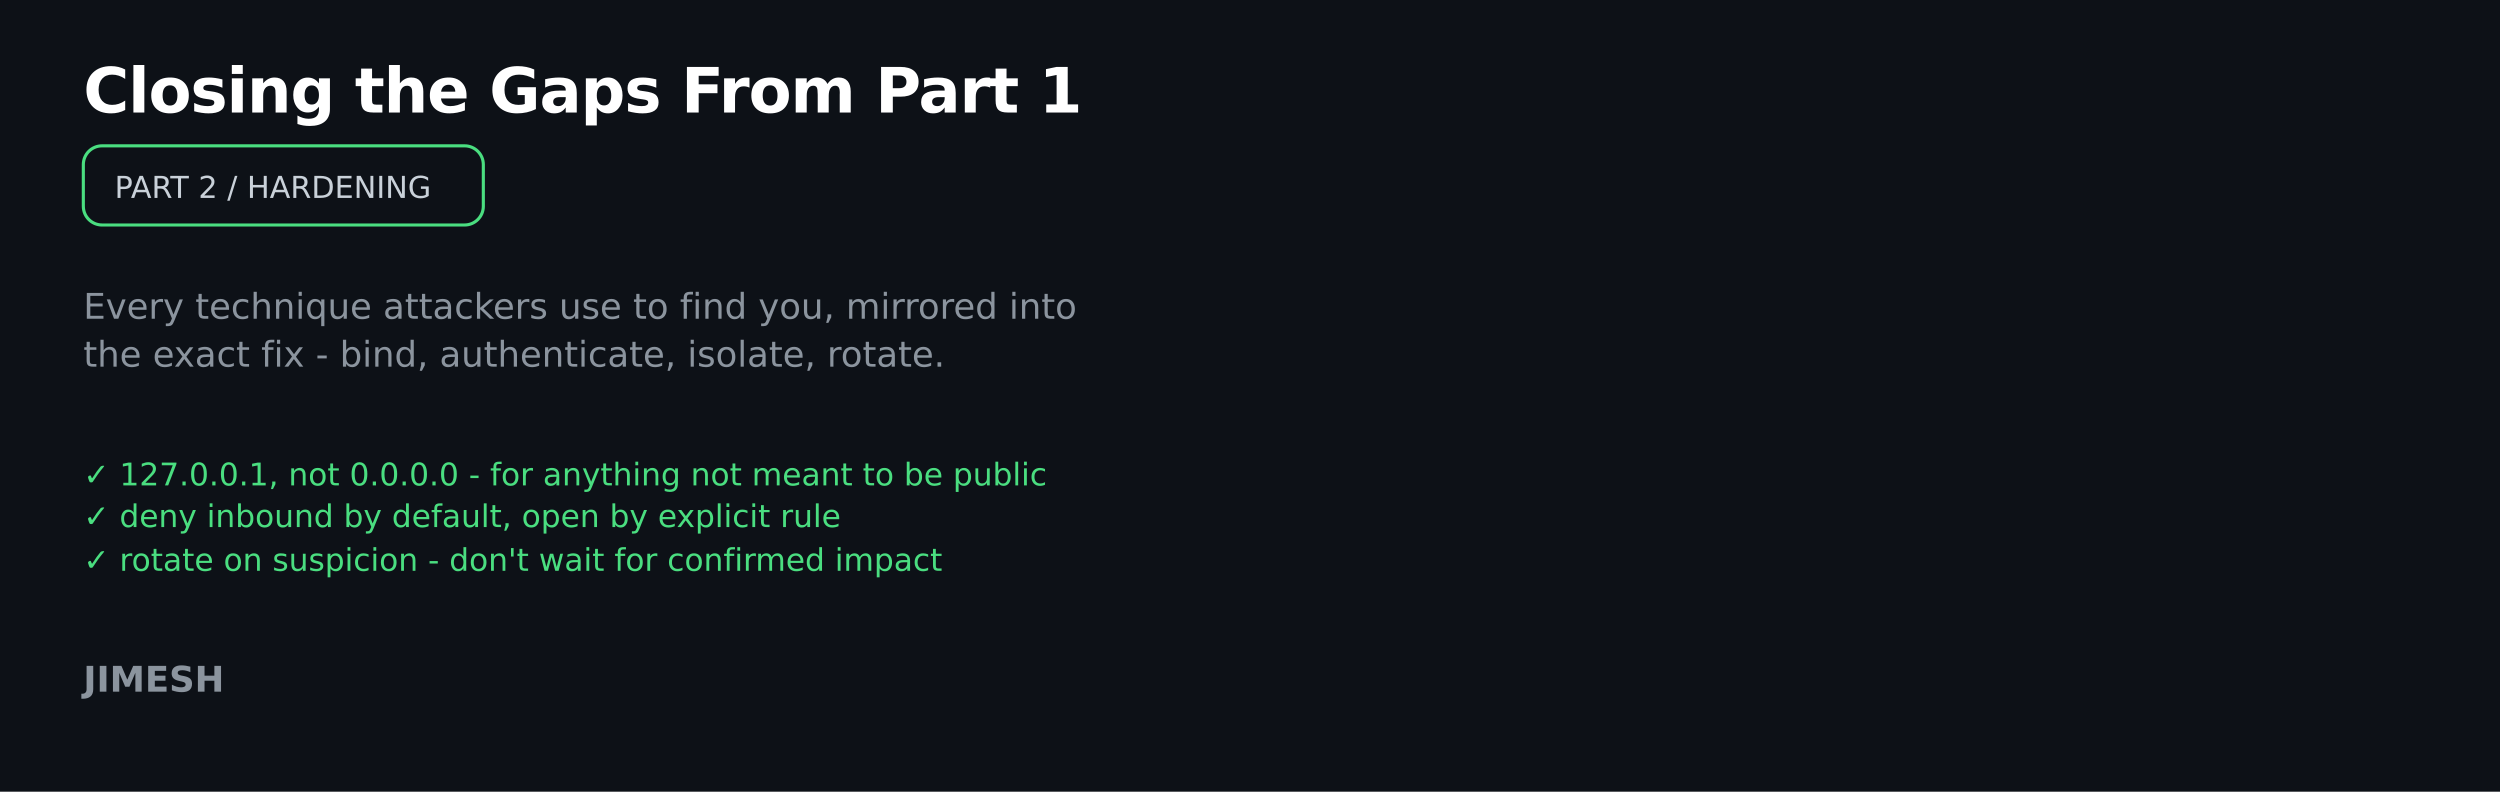
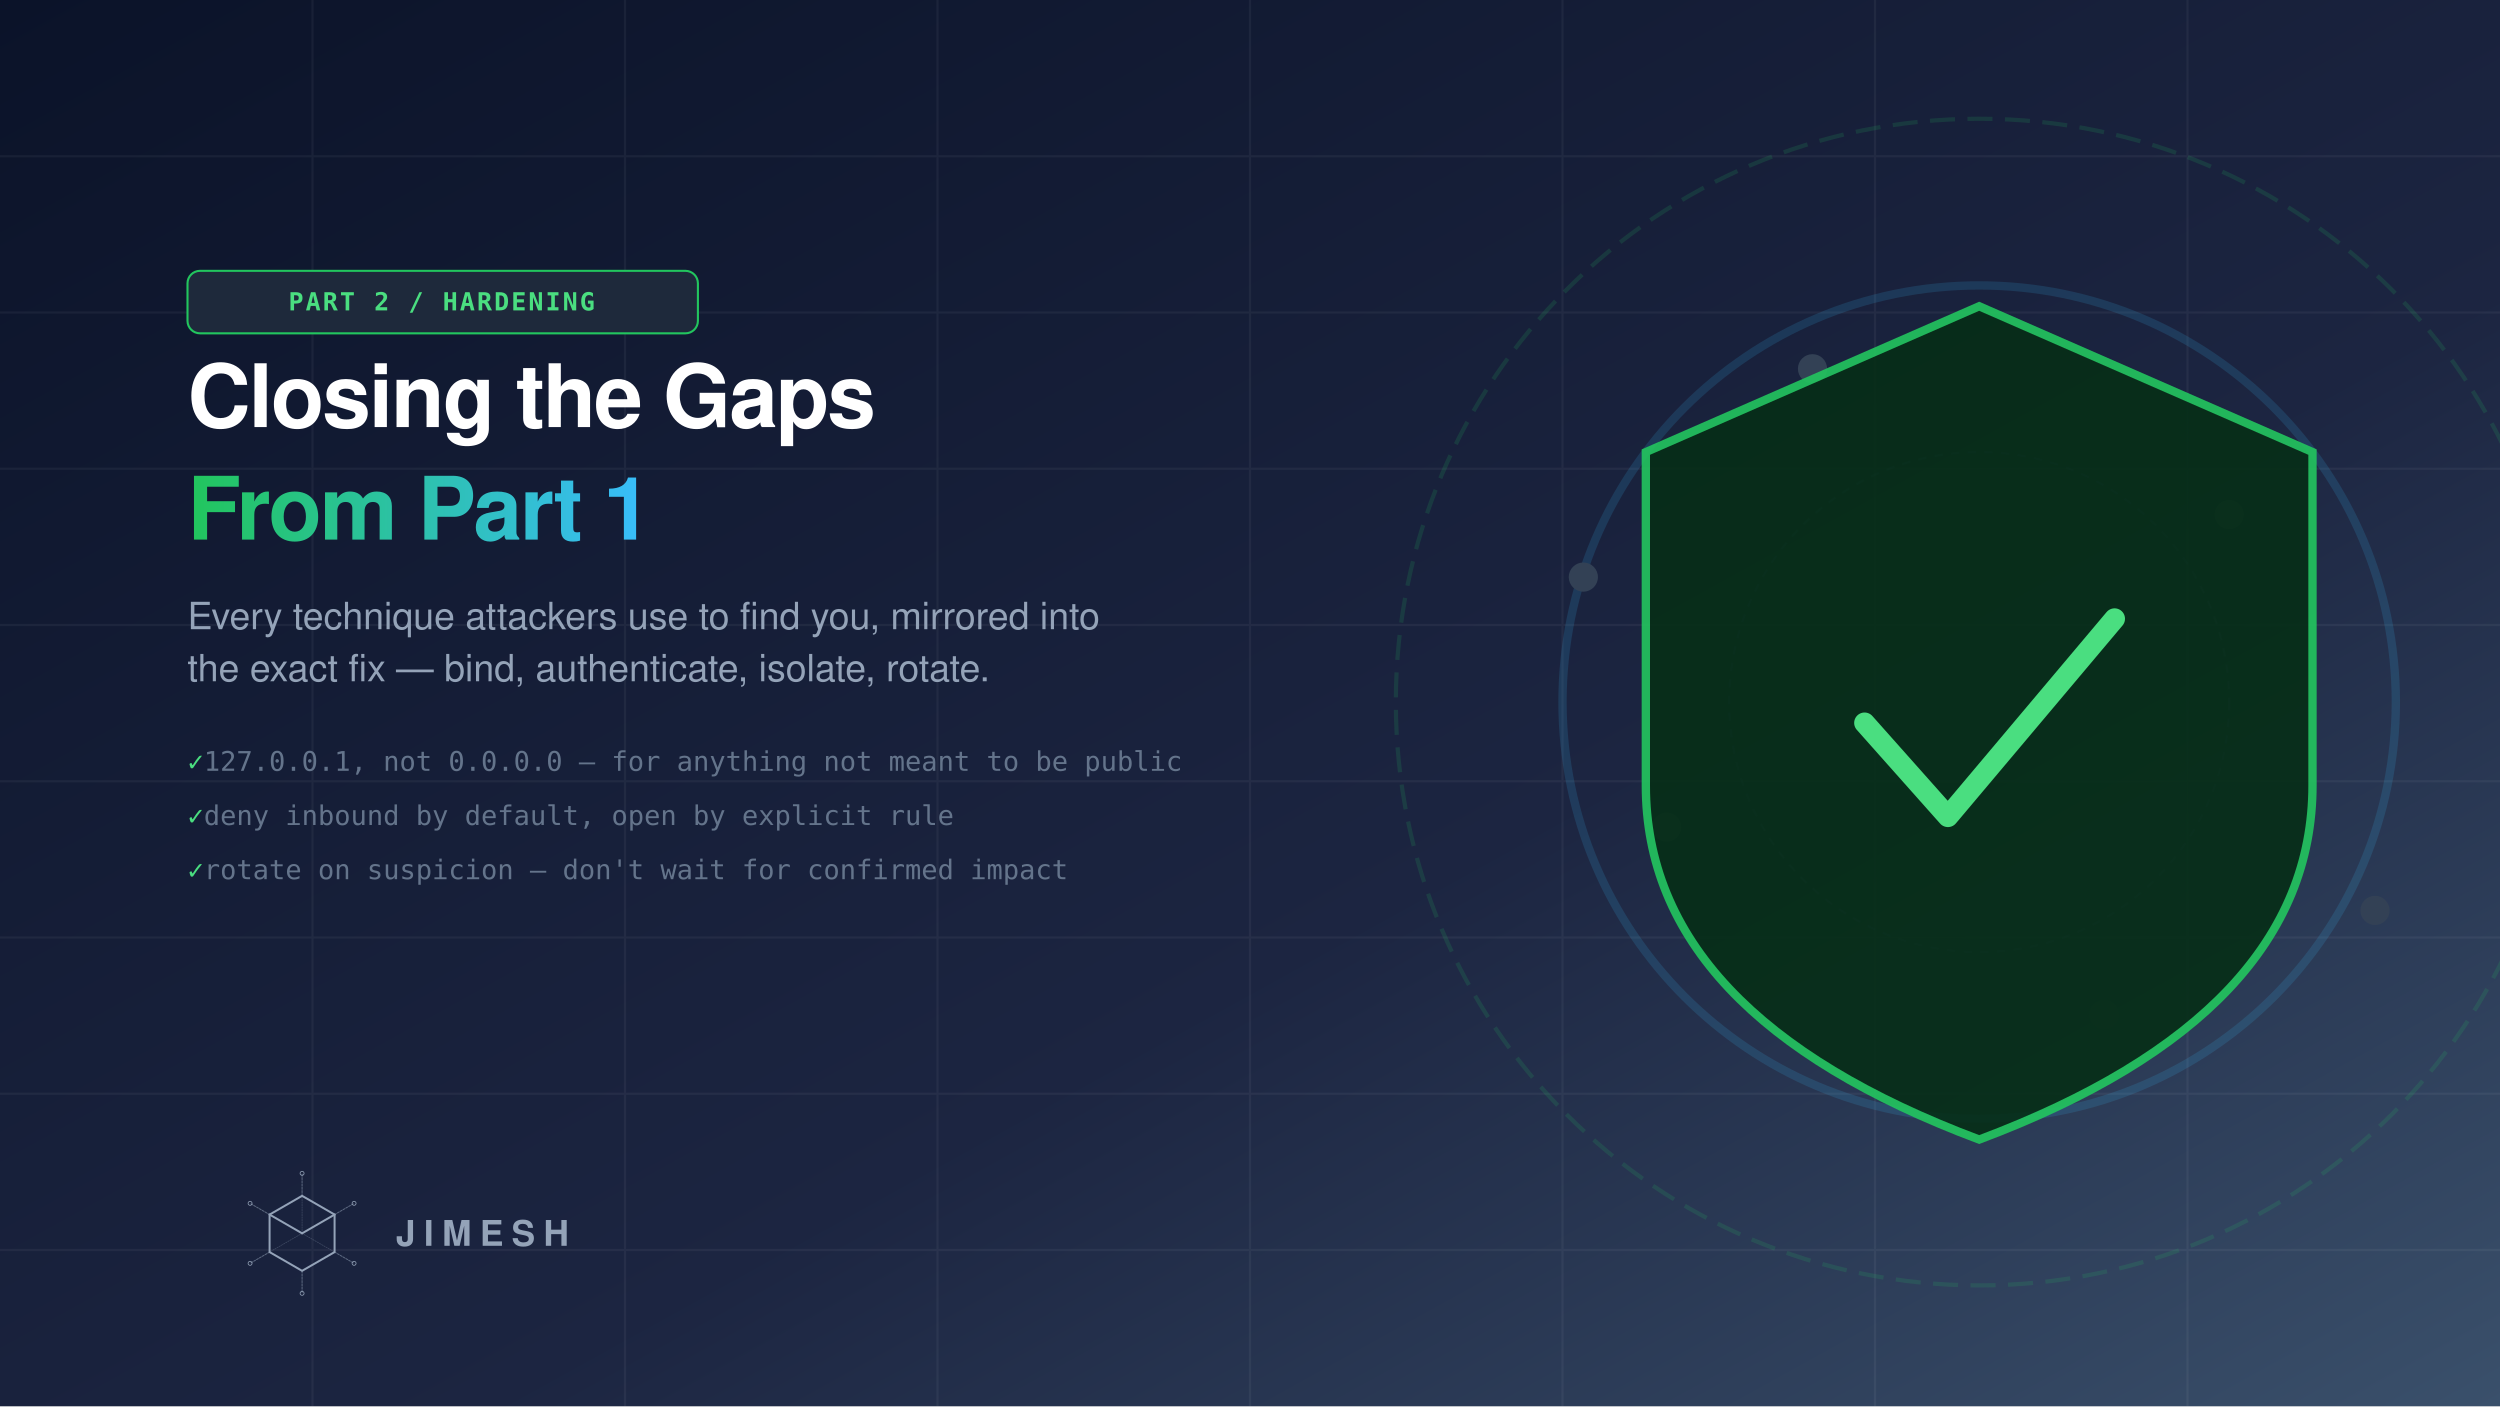
- <svg xmlns="http://www.w3.org/2000/svg" width="1200" height="380" viewBox="0 0 1200 380" font-family="'Space Grotesk', DejaVu Sans, Verdana, sans-serif">
-   <rect width="1200" height="380" fill="#0d1117" />
-   <text x="40" y="54" font-size="30" font-weight="bold" fill="#ffffff" letter-spacing="-0.5">Closing the Gaps From Part 1</text>
-   <rect x="40" y="70" width="192" height="38" rx="9" fill="#0d1117" stroke="#4ade80" stroke-width="1.5" />
-   <text x="55" y="95" font-size="14.5" fill="#c9d1d9">PART 2 / HARDENING</text>
-   <text x="40" y="153" font-size="17" fill="#8b949e">Every technique attackers use to find you, mirrored into</text>
-   <text x="40" y="176" font-size="17" fill="#8b949e">the exact fix - bind, authenticate, isolate, rotate.</text>
-   <text x="40" y="233" font-size="15" fill="#4ade80">✓ 127.0.0.1, not 0.0.0.0 - for anything not meant to be public</text>
-   <text x="40" y="253" font-size="15" fill="#4ade80">✓ deny inbound by default, open by explicit rule</text>
-   <text x="40" y="274" font-size="15" fill="#4ade80">✓ rotate on suspicion - don't wait for confirmed impact</text>
-   <text x="40" y="332" font-size="17" font-weight="bold" fill="#8b949e">JIMESH</text>
+ <svg xmlns="http://www.w3.org/2000/svg" viewBox="0 0 1200 675" width="1200" height="675" font-family="Helvetica, Arial, sans-serif">
+   <defs>
+     <linearGradient id="bgGrad" x1="0%" y1="0%" x2="100%" y2="100%">
+       <stop offset="0%" stop-color="#0b1329" />
+       <stop offset="60%" stop-color="#1c2541" />
+       <stop offset="100%" stop-color="#3a506b" />
+     </linearGradient>
+     <linearGradient id="accentGrad" x1="0%" y1="0%" x2="100%" y2="0%">
+       <stop offset="0%" stop-color="#22c55e" />
+       <stop offset="100%" stop-color="#38bdf8" />
+     </linearGradient>
+   </defs>
+   <rect width="1200" height="675" fill="url(#bgGrad)" />
+   <g opacity="0.05" stroke="#ffffff" stroke-width="1">
+     <path d="M 0,75 L 1200,75 M 0,150 L 1200,150 M 0,225 L 1200,225 M 0,300 L 1200,300 M 0,375 L 1200,375 M 0,450 L 1200,450 M 0,525 L 1200,525 M 0,600 L 1200,600" />
+     <path d="M 150,0 L 150,675 M 300,0 L 300,675 M 450,0 L 450,675 M 600,0 L 600,675 M 750,0 L 750,675 M 900,0 L 900,675 M 1050,0 L 1050,675" />
+   </g>
+   <g opacity="0.15">
+     <circle cx="950" cy="337" r="280" fill="none" stroke="#22c55e" stroke-width="2" stroke-dasharray="12,6" />
+     <circle cx="950" cy="337" r="200" fill="none" stroke="#38bdf8" stroke-width="4" />
+     <circle cx="950" cy="337" r="120" fill="none" stroke="#818cf8" stroke-width="1" stroke-dasharray="4,4" />
+   </g>
+   <g transform="translate(90, 130)">
+     <rect x="0" y="0" width="245" height="30" rx="6" fill="#1e293b" stroke="#22c55e" stroke-width="1" />
+     <text x="122" y="19" fill="#4ade80" font-family="monospace" font-size="12" font-weight="bold" letter-spacing="1" text-anchor="middle">PART 2 / HARDENING</text>
+     <text x="0" y="75" fill="#ffffff" font-weight="900" font-size="42" letter-spacing="-1">Closing the Gaps</text>
+     <text x="0" y="129" fill="url(#accentGrad)" font-weight="900" font-size="42" letter-spacing="-1">From Part 1</text>
+     <text x="0" y="172" fill="#94a3b8" font-size="18">Every technique attackers use to find you, mirrored into</text>
+     <text x="0" y="197" fill="#94a3b8" font-size="18">the exact fix — bind, authenticate, isolate, rotate.</text>
+     <g transform="translate(0, 240)" font-family="monospace" font-size="13" fill="#64748b">
+       <text x="0" y="0">
+         <tspan fill="#4ade80">✓ </tspan>127.0.0.1, not 0.0.0.0 — for anything not meant to be public</text>
+       <text x="0" y="26">
+         <tspan fill="#4ade80">✓ </tspan>deny inbound by default, open by explicit rule</text>
+       <text x="0" y="52">
+         <tspan fill="#4ade80">✓ </tspan>rotate on suspicion — don't wait for confirmed impact</text>
+     </g>
+   </g>
+   <g transform="translate(950, 337)">
+     <g fill="#334155">
+       <circle cx="120" cy="-90" r="7" />
+       <circle cx="-150" cy="60" r="7" />
+       <circle cx="60" cy="150" r="7" />
+       <circle cx="-80" cy="-160" r="7" />
+       <circle cx="190" cy="100" r="7" />
+       <circle cx="-190" cy="-60" r="7" />
+     </g>
+     <path d="M 0,-190 L 160,-120 L 160,40 Q 160,150 0,210 Q -160,150 -160,40 L -160,-120 Z" fill="#052e16" stroke="#22c55e" stroke-width="4" opacity="0.9" />
+     <path d="M -55,10 L -15,55 L 65,-40" fill="none" stroke="#4ade80" stroke-width="10" stroke-linecap="round" stroke-linejoin="round" />
+   </g>
+   <g color="#94a3b8">
+     <g transform="translate(145, 592) scale(0.12)">
+       <g fill="none" stroke="currentColor" stroke-linecap="round" stroke-linejoin="round">
+         <g stroke-width="4" stroke-dasharray="8 5" opacity="0.55">
+           <line x1="0" y1="-150" x2="0" y2="-240" />
+           <line x1="130" y1="-75" x2="208" y2="-120" />
+           <line x1="130" y1="75" x2="208" y2="120" />
+           <line x1="0" y1="150" x2="0" y2="240" />
+           <line x1="-130" y1="75" x2="-208" y2="120" />
+           <line x1="-130" y1="-75" x2="-208" y2="-120" />
+         </g>
+         <g stroke-width="3">
+           <circle cx="0" cy="-240" r="8" />
+           <circle cx="208" cy="-120" r="8" />
+           <circle cx="208" cy="120" r="8" />
+           <circle cx="0" cy="240" r="8" />
+           <circle cx="-208" cy="120" r="8" />
+           <circle cx="-208" cy="-120" r="8" />
+         </g>
+         <g stroke-width="2.5" stroke-dasharray="6 4" opacity="0.35">
+           <line x1="0" y1="0" x2="0" y2="-150" />
+           <line x1="0" y1="0" x2="-130" y2="75" />
+           <line x1="0" y1="0" x2="130" y2="75" />
+         </g>
+         <g stroke-width="8">
+           <polygon points="0,-150 130,-75 130,75 0,150 -130,75 -130,-75" />
+           <line x1="0" y1="0" x2="130" y2="-75" />
+           <line x1="0" y1="0" x2="-130" y2="-75" />
+         </g>
+       </g>
+     </g>
+     <text x="190" y="598" fill="#94a3b8" font-size="17" font-weight="900" letter-spacing="4">JIMESH</text>
+   </g>
</svg>
